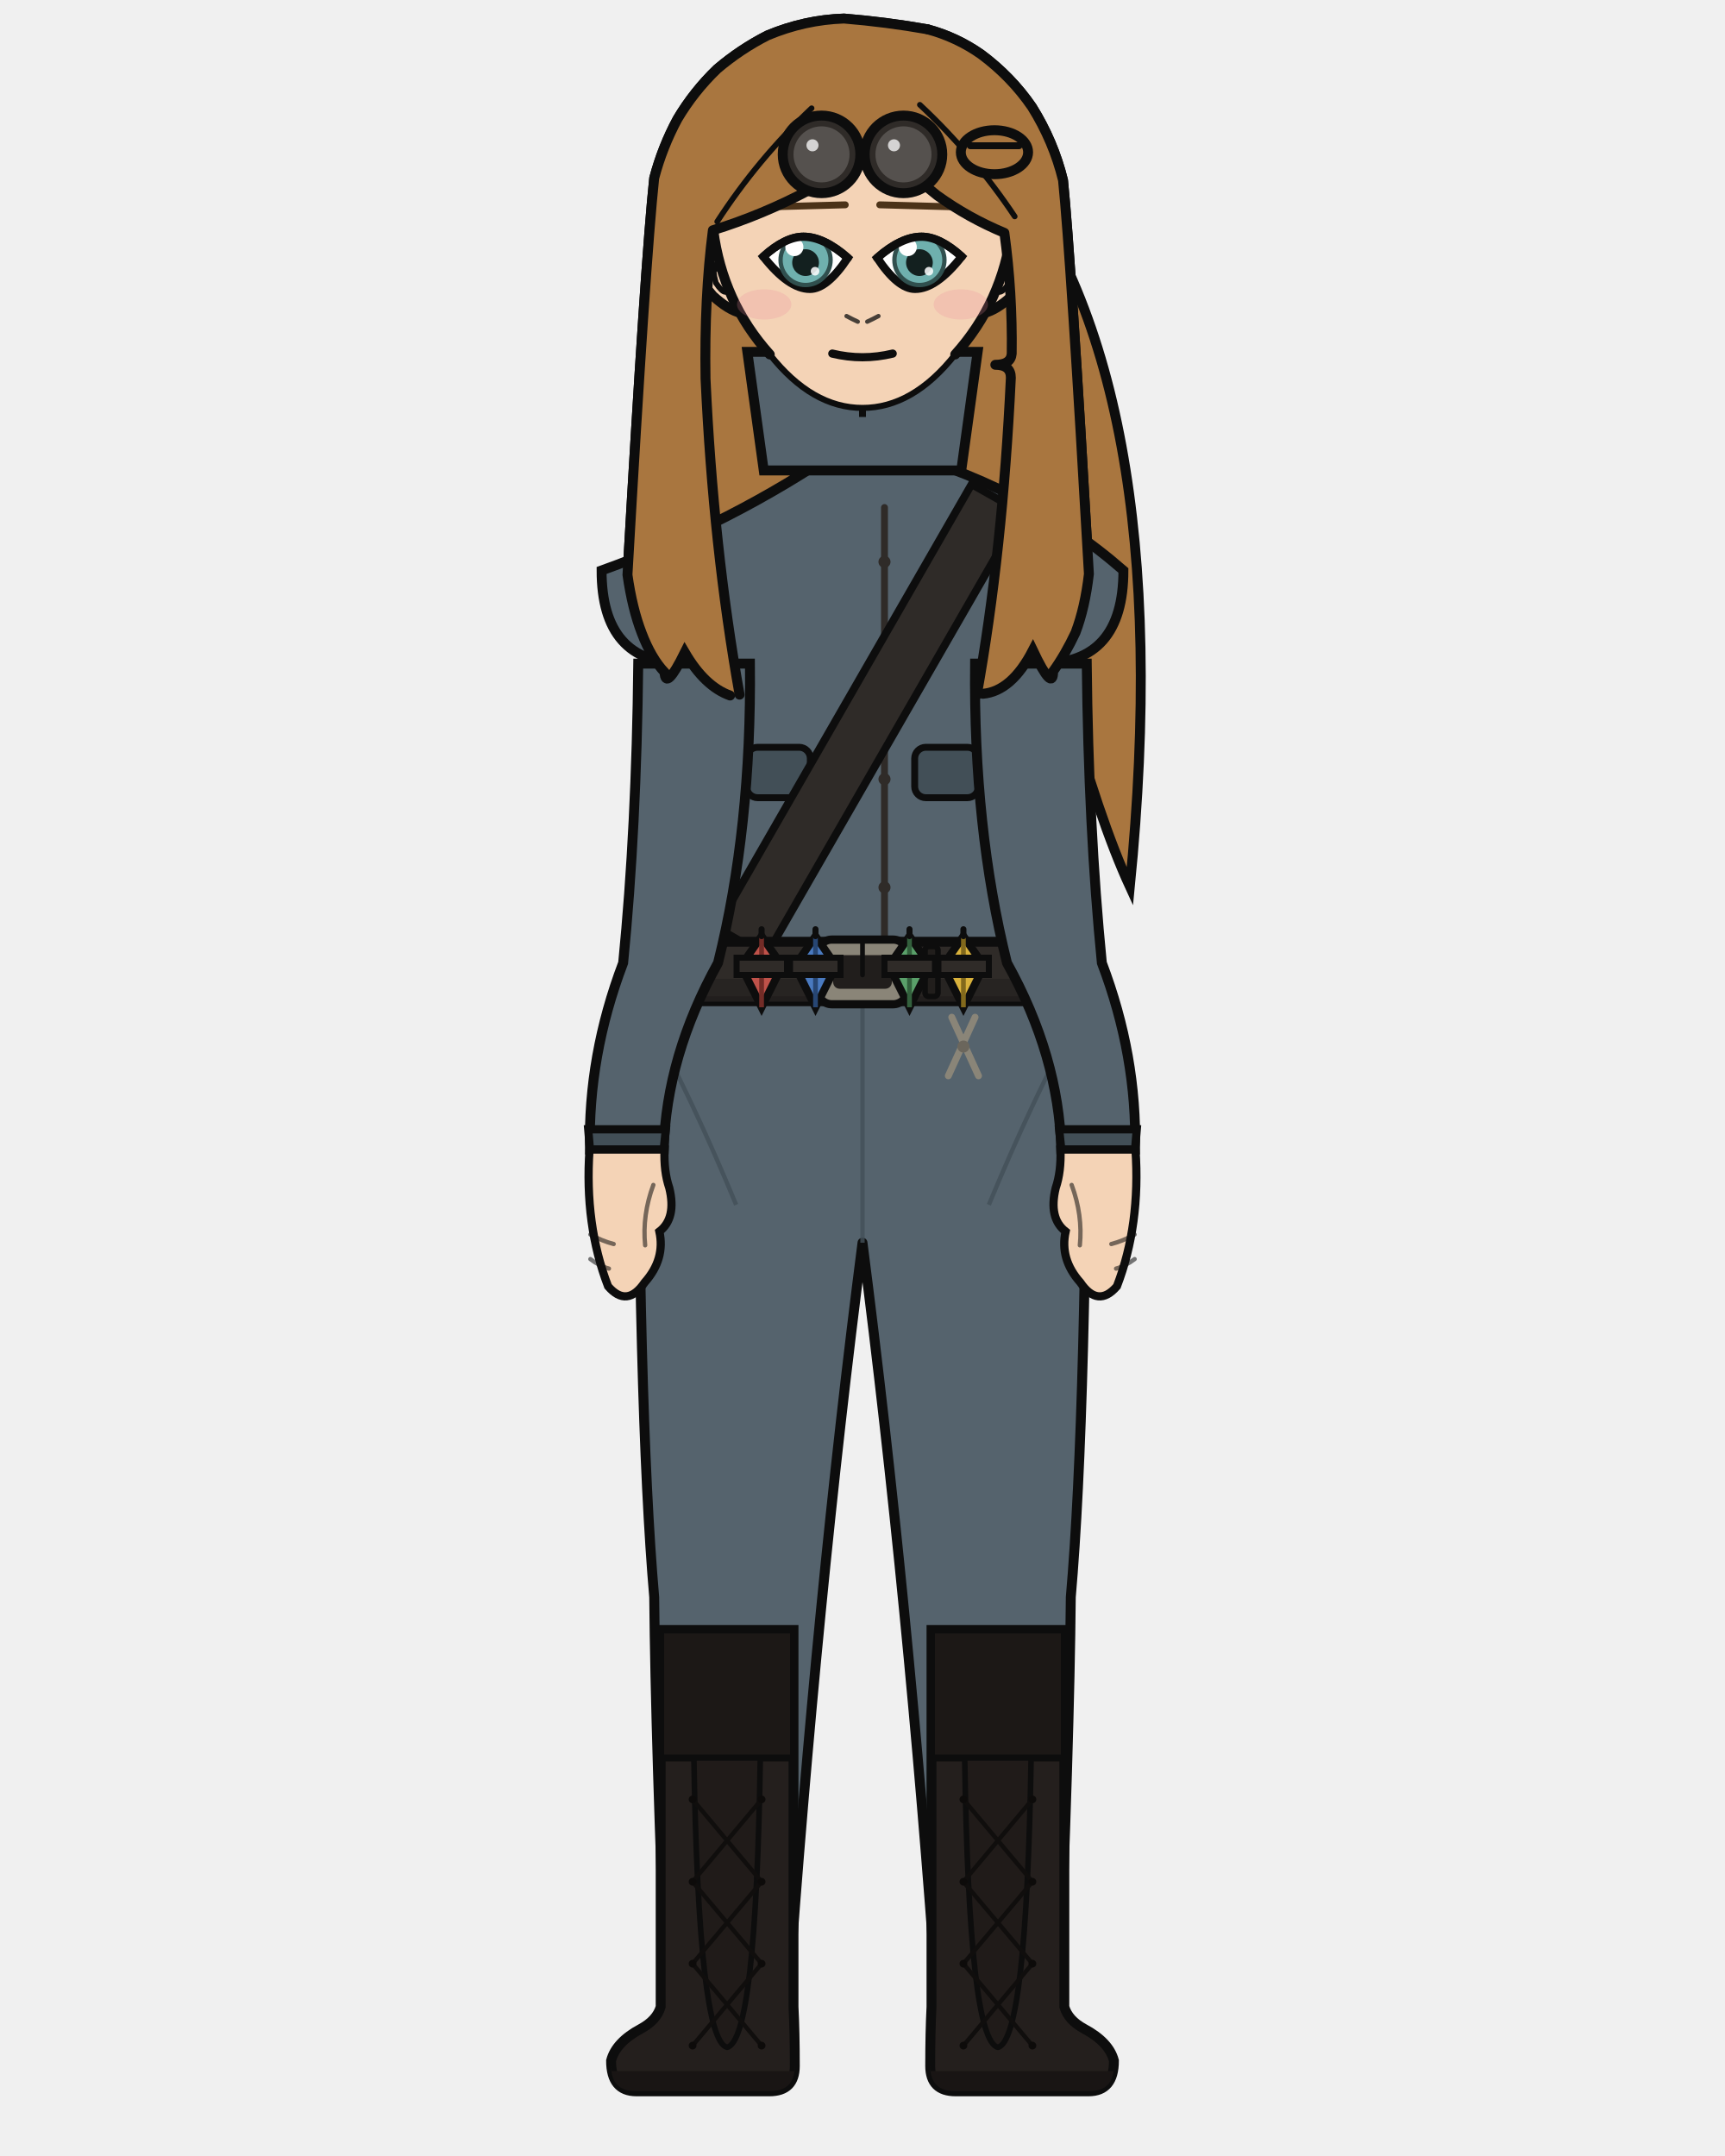
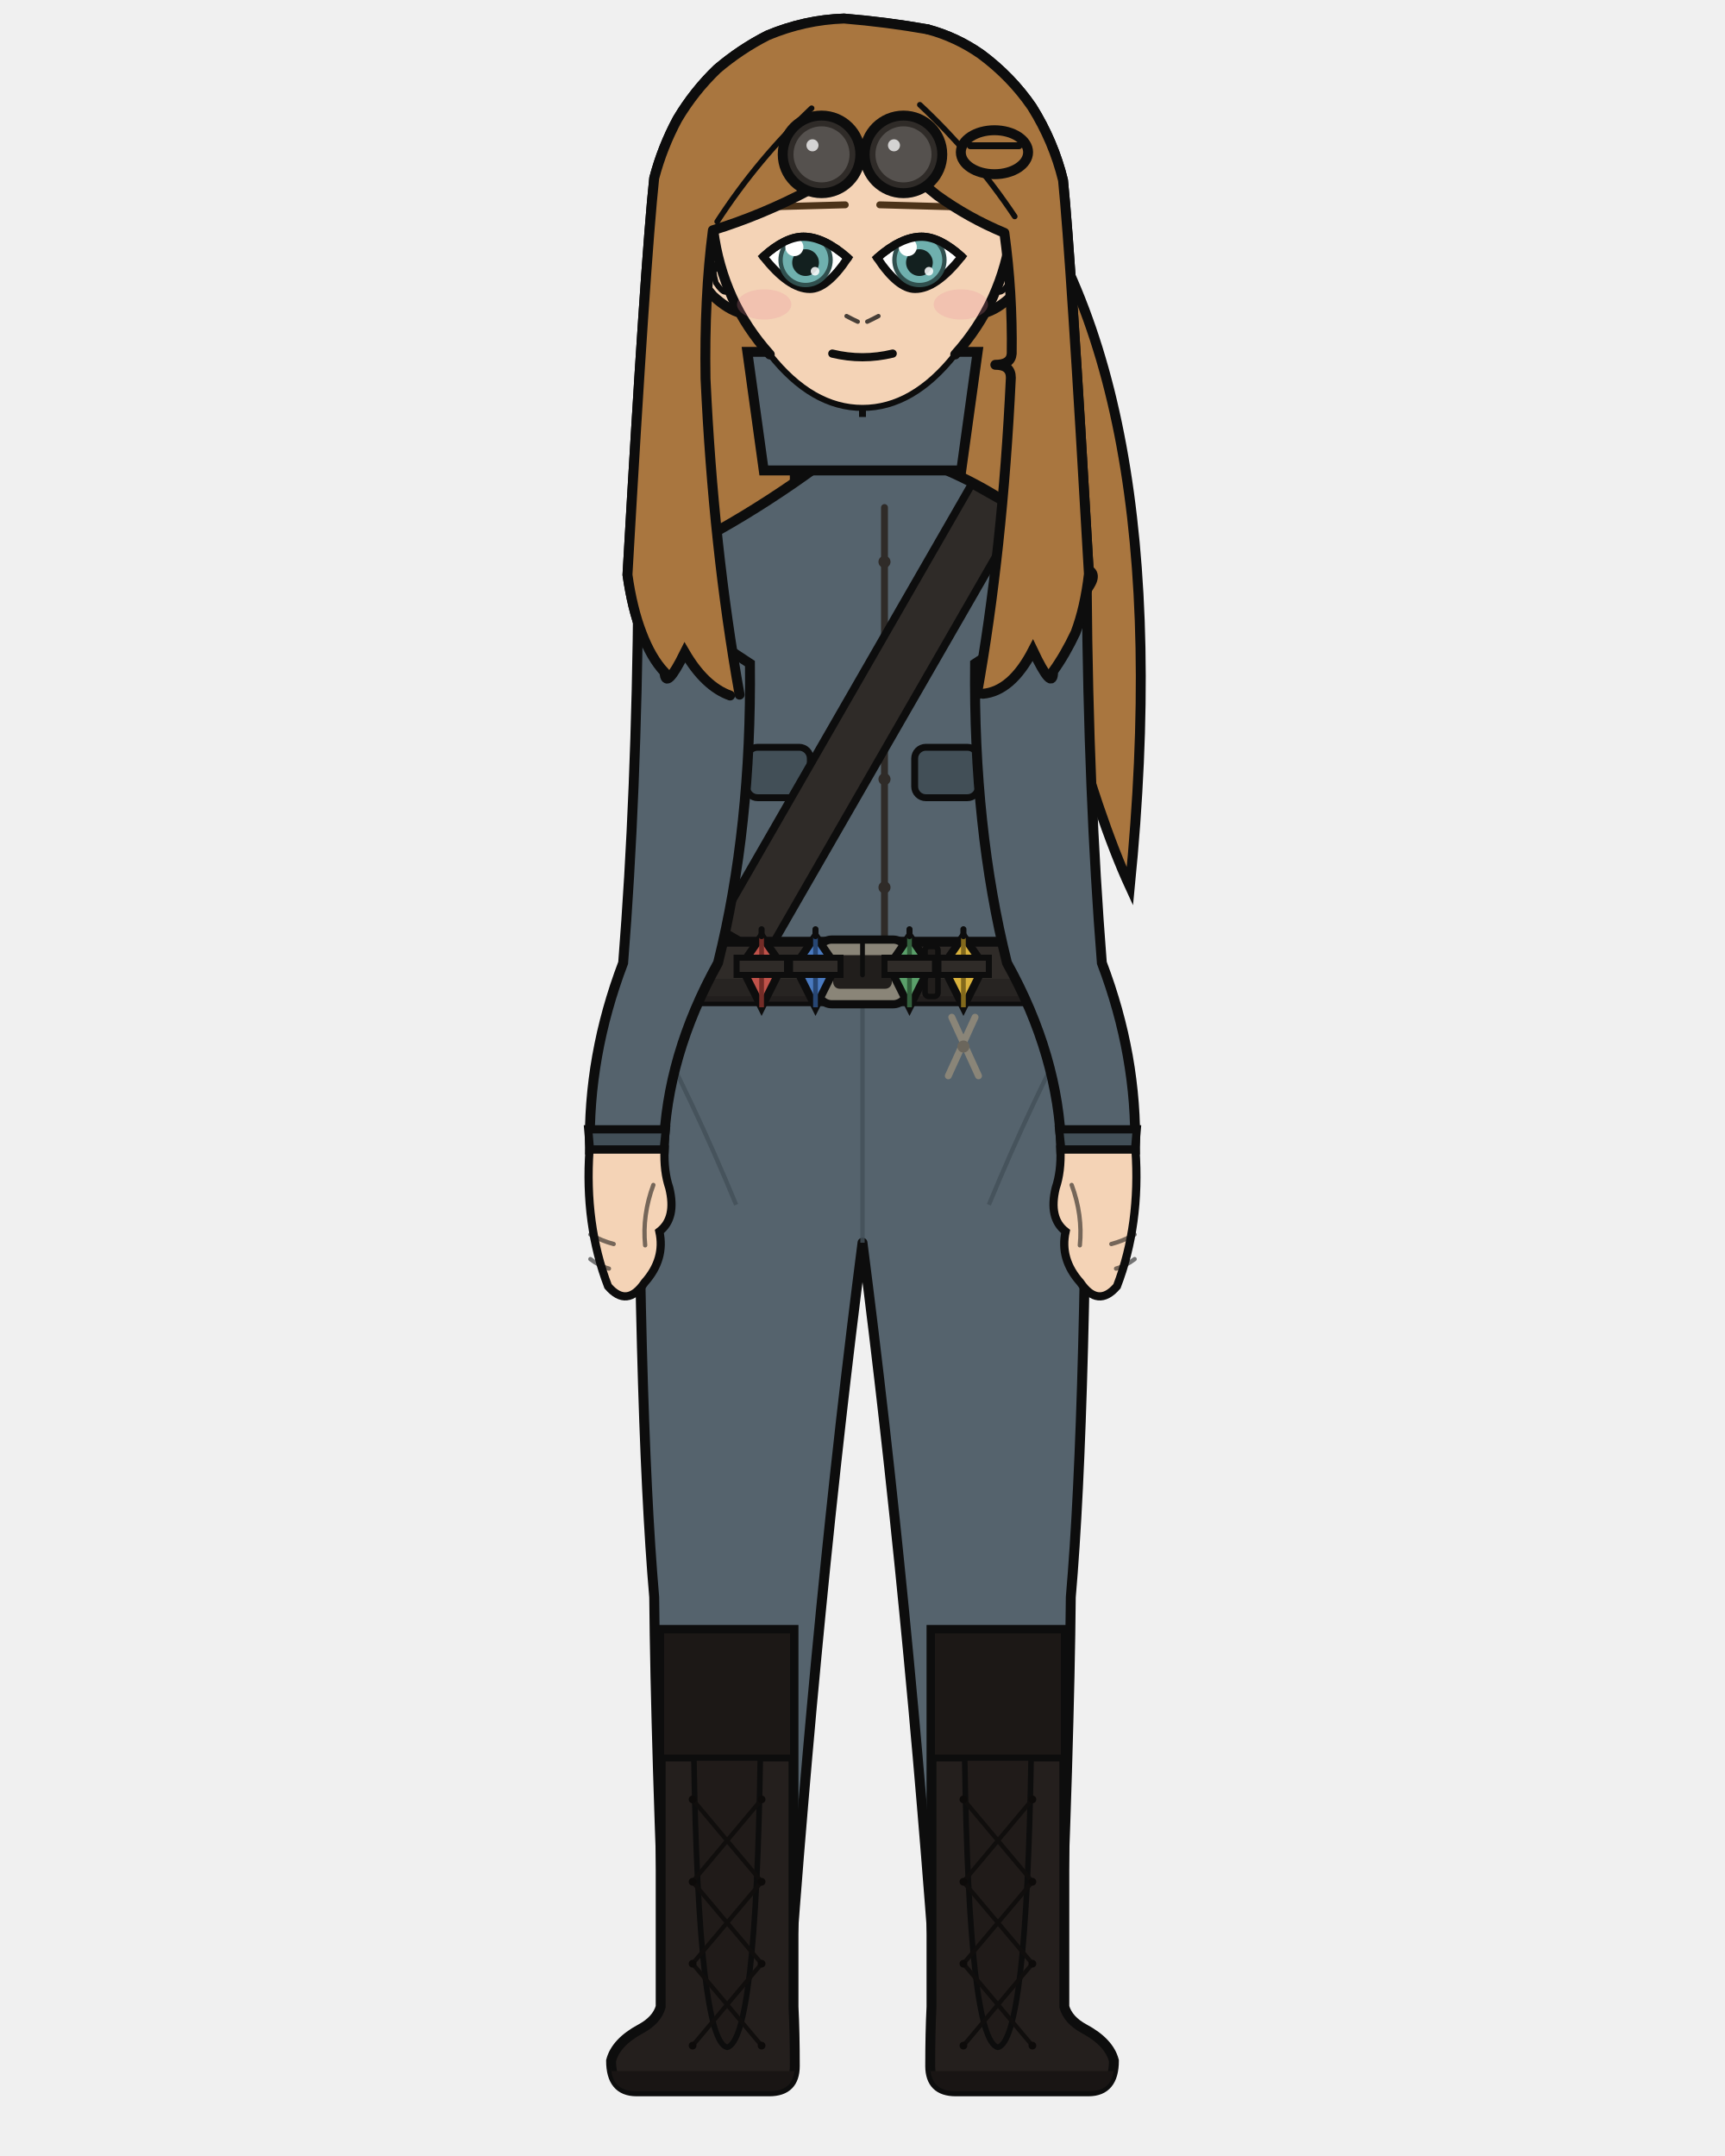
<svg xmlns="http://www.w3.org/2000/svg" width="400" height="500" viewBox="0 0 400 500">
  <defs>
    <clipPath id="hair-front">
      <path d="M 171.5 161.1 Q 165.4 127.0 163.6 87.8 Q 163.3 68.9 165.3 53.4 Q 176.9 49.8 187.6 44.1 Q 196.7 38.5 204.0 30.3 Q 209.3 39.1 217.3 45.3 Q 224.5 50.5 232.9 54.0 Q 234.8 67.9 234.6 82.0 Q 234.4 84.6 230.8 84.6 Q 234.4 84.6 234.4 87.6 Q 232.5 127.8 226.5 161.2 Q 227.2 161.1 227.9 160.9 Q 234.6 160.3 239.5 150.8 Q 244.2 160.7 244.2 155.7 Q 247.0 151.8 249.4 146.7 Q 251.6 140.9 252.5 133.1 Q 248.3 59.6 246.5 41.8 Q 244.3 32.8 239.3 24.8 Q 234.5 17.8 227.5 12.6 Q 221.8 8.6 215.1 6.8 Q 205.5 5.1 195.7 4.3 Q 186.6 4.6 178.0 8.2 Q 171.7 11.4 166.3 16.0 Q 160.9 21.2 157.1 27.6 Q 153.6 34.1 151.7 41.3 Q 149.7 60.0 145.5 133.3 Q 146.6 141.1 148.8 146.8 Q 151.0 152.6 154.1 155.9 Q 154.3 160.4 158.8 151.3 Q 163.4 159.2 169.3 161.3 Q 170.4 161.2 171.5 161.1 Z" />
    </clipPath>
  </defs>
  <path d="M 230.6 35.3 Q 273.8 86.4 262.0 205.6 Q 247.9 175.0 229.0 86.4 Z" fill="#a9763f" stroke="#0d0d0d" stroke-width="2.3" />
  <path d="M 169.3 161.3 Q 163.4 159.2 158.8 151.3 Q 154.3 160.4 154.1 155.9 Q 151.0 152.6 148.8 146.8 Q 146.6 141.1 145.5 133.3 Q 149.7 60.0 151.7 41.3 Q 153.6 34.1 157.1 27.6 Q 160.9 21.2 166.3 16.0 Q 171.7 11.4 178.0 8.2 Q 186.6 4.6 195.7 4.3 Q 205.5 5.1 215.1 6.8 Q 221.8 8.6 227.5 12.6 Q 234.5 17.8 239.3 24.8 Q 244.3 32.8 246.5 41.8 Q 248.3 59.6 252.5 133.1 Q 251.6 140.9 249.4 146.7 Q 247.0 151.8 244.2 155.7 Q 244.2 160.7 239.5 150.8 Q 234.6 160.3 227.9 160.9 Q 198.6 167.6 169.3 161.3 Z" fill="#a9763f" />
  <path d="M 169.3 161.3 Q 163.4 159.2 158.8 151.3 Q 154.3 160.4 154.1 155.9 Q 151.0 152.6 148.8 146.8 Q 146.6 141.1 145.5 133.3 Q 149.7 60.0 151.7 41.3 Q 153.6 34.1 157.1 27.6 Q 160.9 21.2 166.3 16.0 Q 171.7 11.4 178.0 8.2 Q 186.6 4.6 195.7 4.3 Q 205.5 5.1 215.1 6.8 Q 221.8 8.6 227.5 12.6 Q 234.5 17.8 239.3 24.8 Q 244.3 32.8 246.5 41.8 Q 248.3 59.6 252.5 133.1 Q 251.6 140.9 249.4 146.7 Q 247.0 151.8 244.2 155.7 Q 244.2 160.7 239.5 150.8 Q 234.6 160.3 227.9 160.9 Q 198.6 167.6 169.3 161.3 Z" fill="none" stroke="#0d0d0d" stroke-width="2.3" stroke-linecap="round" stroke-linejoin="round" />
  <rect x="184.3" y="86.7" width="31.4" height="34.1" rx="11.0" fill="#f4d3b6" />
  <line x1="184.3" y1="86.7" x2="184.3" y2="120.9" stroke="#0d0d0d" stroke-width="2.3" />
  <line x1="215.7" y1="86.7" x2="215.7" y2="120.9" stroke="#0d0d0d" stroke-width="2.3" />
  <path d="M 147.9 225.3 L 252.1 225.3 Q 252.1 326.9 248.3 370.4 Q 248.0 403.7 245.4 465.4 L 217.4 465.4 Q 210.6 370.4 200.0 288.2 Q 189.4 370.4 182.6 465.4 L 154.6 465.4 Q 152.0 403.7 151.7 370.4 Q 147.9 326.9 147.9 225.3 Z" fill="#55636d" stroke="#0d0d0d" stroke-width="2.3" stroke-linejoin="round" />
  <line x1="200.0" y1="232.9" x2="200.0" y2="288.2" stroke="#424f57" stroke-width="1.0" opacity="0.8" />
  <path d="M 149.9 235.4 Q 160.3 254.3 170.7 279.4" fill="none" stroke="#424f57" stroke-width="1.0" opacity="0.8" />
  <path d="M 250.1 235.4 Q 239.7 254.3 229.3 279.4" fill="none" stroke="#424f57" stroke-width="1.0" opacity="0.8" />
  <path d="M 184.0 378.0 L 184.0 465.4 Q 184.3 471.3 184.3 479.1 Q 184.3 485.0 178.4 485.0 L 147.6 485.0 Q 141.7 485.0 141.7 477.9 Q 142.8 473.6 148.6 470.5 Q 152.3 468.5 153.2 465.4 L 153.2 378.0 Z" fill="#241f1d" stroke="#0d0d0d" stroke-width="2.3" />
  <path d="M 184.3 480.3 L 141.7 480.3 L 141.7 479.1 Q 141.7 485.0 147.6 485.0 L 178.4 485.0 Q 184.3 485.0 184.3 479.1 Z" fill="#191514" />
  <rect x="153.2" y="378.0" width="30.8" height="29.7" fill="#1c1816" stroke="#0d0d0d" stroke-width="1.6" />
  <path d="M 160.9 407.7 L 176.3 407.7 Q 175.3 473.2 168.6 474.8 Q 162.0 473.2 160.9 407.7 Z" fill="#201b19" stroke="#0d0d0d" stroke-width="1.3" />
  <line x1="176.6" y1="417.3" x2="160.6" y2="436.4" stroke="#100e0d" stroke-width="1.0" stroke-linecap="round" />
  <line x1="160.6" y1="417.3" x2="176.6" y2="436.4" stroke="#100e0d" stroke-width="1.0" stroke-linecap="round" />
  <line x1="176.6" y1="436.4" x2="160.6" y2="455.4" stroke="#100e0d" stroke-width="1.0" stroke-linecap="round" />
  <line x1="160.6" y1="436.4" x2="176.6" y2="455.4" stroke="#100e0d" stroke-width="1.0" stroke-linecap="round" />
  <line x1="176.6" y1="455.4" x2="160.6" y2="474.4" stroke="#100e0d" stroke-width="1.0" stroke-linecap="round" />
  <line x1="160.6" y1="455.4" x2="176.6" y2="474.4" stroke="#100e0d" stroke-width="1.0" stroke-linecap="round" />
  <circle cx="160.6" cy="417.3" r="0.9" fill="#0d0b0a" />
  <circle cx="176.6" cy="417.3" r="0.9" fill="#0d0b0a" />
  <circle cx="160.6" cy="436.4" r="0.9" fill="#0d0b0a" />
  <circle cx="176.6" cy="436.4" r="0.9" fill="#0d0b0a" />
  <circle cx="160.6" cy="455.4" r="0.9" fill="#0d0b0a" />
  <circle cx="176.6" cy="455.4" r="0.9" fill="#0d0b0a" />
  <circle cx="160.6" cy="474.4" r="0.9" fill="#0d0b0a" />
  <circle cx="176.6" cy="474.4" r="0.9" fill="#0d0b0a" />
  <path d="M 216.0 378.0 L 216.0 465.4 Q 215.7 471.3 215.7 479.1 Q 215.7 485.0 221.6 485.0 L 252.4 485.0 Q 258.3 485.0 258.3 477.9 Q 257.2 473.6 251.4 470.5 Q 247.7 468.5 246.8 465.4 L 246.8 378.0 Z" fill="#241f1d" stroke="#0d0d0d" stroke-width="2.3" />
  <path d="M 215.7 480.3 L 258.3 480.3 L 258.3 479.1 Q 258.3 485.0 252.4 485.0 L 221.6 485.0 Q 215.7 485.0 215.7 479.1 Z" fill="#191514" />
  <rect x="216.0" y="378.0" width="30.8" height="29.7" fill="#1c1816" stroke="#0d0d0d" stroke-width="1.6" />
  <path d="M 223.7 407.7 L 239.1 407.7 Q 238.0 473.2 231.4 474.8 Q 224.7 473.2 223.7 407.7 Z" fill="#201b19" stroke="#0d0d0d" stroke-width="1.3" />
  <line x1="239.4" y1="417.3" x2="223.4" y2="436.4" stroke="#100e0d" stroke-width="1.0" stroke-linecap="round" />
  <line x1="223.4" y1="417.3" x2="239.4" y2="436.4" stroke="#100e0d" stroke-width="1.0" stroke-linecap="round" />
  <line x1="239.4" y1="436.4" x2="223.4" y2="455.4" stroke="#100e0d" stroke-width="1.0" stroke-linecap="round" />
  <line x1="223.4" y1="436.4" x2="239.4" y2="455.4" stroke="#100e0d" stroke-width="1.0" stroke-linecap="round" />
  <line x1="239.4" y1="455.4" x2="223.4" y2="474.4" stroke="#100e0d" stroke-width="1.0" stroke-linecap="round" />
  <line x1="223.4" y1="455.4" x2="239.4" y2="474.4" stroke="#100e0d" stroke-width="1.0" stroke-linecap="round" />
  <circle cx="223.4" cy="417.3" r="0.9" fill="#0d0b0a" />
  <circle cx="239.4" cy="417.3" r="0.9" fill="#0d0b0a" />
  <circle cx="223.4" cy="436.4" r="0.9" fill="#0d0b0a" />
  <circle cx="239.4" cy="436.4" r="0.9" fill="#0d0b0a" />
  <circle cx="223.4" cy="455.4" r="0.9" fill="#0d0b0a" />
  <circle cx="239.4" cy="455.4" r="0.9" fill="#0d0b0a" />
  <circle cx="223.4" cy="474.4" r="0.9" fill="#0d0b0a" />
  <circle cx="239.4" cy="474.4" r="0.9" fill="#0d0b0a" />
-   <path d="M 195.6 103.6 Q 169.8 121.4 139.5 132.3 Q 139.5 153.9 158.5 153.9 Q 158.5 192.0 161.0 223.3 Q 160.6 224.4 160.6 225.3 L 239.4 225.3 Q 239.4 224.4 239.0 223.3 Q 241.5 192.0 241.5 153.9 Q 260.5 153.9 260.5 132.3 Q 237.5 112.2 204.4 103.6 L 200.0 108.0 Z" fill="#55636d" stroke="#0d0d0d" stroke-width="2.3" />
+   <path d="M 195.6 103.6 Q 172.6 121.4 149.2 131.7 Q 145.2 132.3 147.3 135.7 L 158.5 153.9 Q 158.5 192.0 161.0 223.3 Q 160.6 224.4 160.6 225.3 L 239.4 225.3 Q 239.4 224.4 239.0 223.3 Q 241.5 192.0 241.5 153.9 L 252.7 135.7 Q 254.8 132.3 250.8 131.7 Q 234.0 112.2 204.4 103.6 L 200.0 108.0 Z" fill="#55636d" stroke="#0d0d0d" stroke-width="2.3" />
  <path d="M 205.1 117.7 L 205.1 218.4" fill="none" stroke="#2f2b28" stroke-width="1.6" stroke-linecap="round" />
  <circle cx="205.1" cy="130.3" r="1.4" fill="#2f2b28" />
  <circle cx="205.1" cy="155.5" r="1.4" fill="#2f2b28" />
  <circle cx="205.1" cy="180.7" r="1.4" fill="#2f2b28" />
  <circle cx="205.1" cy="205.8" r="1.4" fill="#2f2b28" />
  <rect x="173.1" y="173.3" width="14.8" height="11.7" rx="2.6" fill="#424f57" stroke="#0d0d0d" stroke-width="1.6" />
  <rect x="212.1" y="173.3" width="14.8" height="11.7" rx="2.6" fill="#424f57" stroke="#0d0d0d" stroke-width="1.6" />
  <path d="M 225.3 112.3 L 166.2 215.1 L 177.6 221.7 L 236.8 118.8 Z" fill="#2f2b28" stroke="#0d0d0d" stroke-width="1.8" />
  <rect x="159.8" y="218.4" width="80.3" height="13.8" rx="2.5" fill="#2f2b28" stroke="#0d0d0d" stroke-width="2.3" />
  <rect x="159.8" y="227.0" width="80.3" height="5.3" rx="2.5" fill="#262220" opacity="0.8" />
  <rect x="189.6" y="217.9" width="20.8" height="15.0" rx="3.3" fill="#8a8578" stroke="#0d0d0d" stroke-width="1.9" />
  <rect x="193.2" y="221.5" width="13.6" height="7.8" rx="1.5" fill="#211e1c" />
  <line x1="200.0" y1="217.9" x2="200.0" y2="226.1" stroke="#0d0d0d" stroke-width="1.1" stroke-linecap="round" />
  <rect x="214.5" y="219.5" width="3.0" height="11.6" rx="0.9" fill="#211e1c" stroke="#0d0d0d" stroke-width="1.3" />
  <path d="M 176.6 217.1 L 181.4 224.0 L 176.6 233.6 L 171.8 224.0 Z" fill="#c0524a" stroke="#0d0d0d" stroke-width="1.8" />
  <line x1="176.6" y1="217.1" x2="176.6" y2="233.6" stroke="#732c27" stroke-width="1.1" />
  <line x1="176.6" y1="215.5" x2="176.6" y2="217.1" stroke="#0d0d0d" stroke-width="1.4" stroke-linecap="round" />
  <rect x="170.8" y="222.1" width="11.7" height="4.0" fill="#2f2b28" stroke="#0d0d0d" stroke-width="1.4" />
  <path d="M 189.1 217.1 L 193.9 224.0 L 189.1 233.6 L 184.3 224.0 Z" fill="#4a7ac0" stroke="#0d0d0d" stroke-width="1.8" />
  <line x1="189.1" y1="217.1" x2="189.1" y2="233.6" stroke="#274673" stroke-width="1.1" />
  <line x1="189.1" y1="215.5" x2="189.1" y2="217.1" stroke="#0d0d0d" stroke-width="1.4" stroke-linecap="round" />
  <rect x="183.2" y="222.1" width="11.7" height="4.0" fill="#2f2b28" stroke="#0d0d0d" stroke-width="1.4" />
  <path d="M 210.9 217.1 L 215.7 224.0 L 210.9 233.6 L 206.1 224.0 Z" fill="#5aa06a" stroke="#0d0d0d" stroke-width="1.8" />
  <line x1="210.9" y1="217.1" x2="210.9" y2="233.6" stroke="#33603d" stroke-width="1.1" />
  <line x1="210.9" y1="215.5" x2="210.9" y2="217.1" stroke="#0d0d0d" stroke-width="1.4" stroke-linecap="round" />
  <rect x="205.1" y="222.1" width="11.7" height="4.0" fill="#2f2b28" stroke="#0d0d0d" stroke-width="1.4" />
  <path d="M 223.4 217.1 L 228.2 224.0 L 223.4 233.6 L 218.6 224.0 Z" fill="#d9b23c" stroke="#0d0d0d" stroke-width="1.8" />
  <line x1="223.4" y1="217.1" x2="223.4" y2="233.6" stroke="#82691c" stroke-width="1.1" />
  <line x1="223.4" y1="215.5" x2="223.4" y2="217.1" stroke="#0d0d0d" stroke-width="1.4" stroke-linecap="round" />
  <rect x="217.6" y="222.1" width="11.7" height="4.0" fill="#2f2b28" stroke="#0d0d0d" stroke-width="1.4" />
  <line x1="220.7" y1="235.9" x2="226.9" y2="249.5" stroke="#8a8578" stroke-width="1.6" stroke-linecap="round" />
  <line x1="226.1" y1="235.9" x2="219.9" y2="249.5" stroke="#8a8578" stroke-width="1.6" stroke-linecap="round" />
  <circle cx="223.4" cy="242.7" r="1.4" fill="#6b665c" />
-   <path d="M 173.9 153.9 L 148.0 153.9 Q 147.6 192.0 144.5 223.3 Q 136.3 244.9 136.8 266.6 L 153.9 266.6 Q 154.5 244.9 166.5 223.3 Q 174.3 192.0 173.9 153.9 Z" fill="#55636d" stroke="#0d0d0d" stroke-width="2.3" />
+   <path d="M 173.9 153.9 L 148.0 136.8 Q 147.6 184.3 144.5 223.3 Q 136.3 244.9 136.8 266.6 L 153.9 266.6 Q 154.5 244.9 166.5 223.3 Q 174.3 192.0 173.9 153.9 Z" fill="#55636d" stroke="#0d0d0d" stroke-width="2.3" />
  <path d="M 136.4 261.9 L 154.4 261.9 L 153.9 266.6 L 136.8 266.6 Z" fill="#424f57" stroke="#0d0d0d" stroke-width="1.9" />
  <path d="M 136.7 266.6 Q 135.5 284.0 141.0 298.3 Q 145.4 303.4 149.5 297.4 Q 154.3 292.0 152.9 285.6 Q 156.9 282.5 155.2 275.5 Q 153.9 271.7 154.1 266.6 Z" fill="#f4d3b6" stroke="#0d0d0d" stroke-width="1.9" />
  <path d="M 151.5 274.8 Q 148.9 281.8 149.6 288.8" fill="none" stroke="#0d0d0d" stroke-width="1.0" opacity="0.55" stroke-linecap="round" />
  <path d="M 136.9 286.3 Q 139.6 287.8 142.3 288.5" fill="none" stroke="#0d0d0d" stroke-width="1.0" opacity="0.55" stroke-linecap="round" />
  <path d="M 136.9 292.0 Q 139.0 293.6 141.2 294.2" fill="none" stroke="#0d0d0d" stroke-width="1.0" opacity="0.55" stroke-linecap="round" />
-   <path d="M 226.1 153.9 L 252.0 153.9 Q 252.4 192.0 255.5 223.3 Q 263.7 244.9 263.2 266.6 L 246.1 266.6 Q 245.5 244.9 233.5 223.3 Q 225.7 192.0 226.1 153.9 Z" fill="#55636d" stroke="#0d0d0d" stroke-width="2.3" />
+   <path d="M 226.1 153.9 L 252.0 136.8 Q 252.4 184.3 255.5 223.3 Q 263.7 244.9 263.2 266.6 L 246.1 266.6 Q 245.5 244.9 233.5 223.3 Q 225.7 192.0 226.1 153.9 Z" fill="#55636d" stroke="#0d0d0d" stroke-width="2.3" />
  <path d="M 245.6 261.9 L 263.6 261.9 L 263.2 266.6 L 246.1 266.6 Z" fill="#424f57" stroke="#0d0d0d" stroke-width="1.9" />
  <path d="M 263.3 266.6 Q 264.5 284.0 259.0 298.3 Q 254.6 303.4 250.5 297.4 Q 245.7 292.0 247.1 285.6 Q 243.1 282.5 244.8 275.5 Q 246.1 271.7 245.9 266.6 Z" fill="#f4d3b6" stroke="#0d0d0d" stroke-width="1.9" />
  <path d="M 248.5 274.8 Q 251.1 281.8 250.4 288.8" fill="none" stroke="#0d0d0d" stroke-width="1.0" opacity="0.55" stroke-linecap="round" />
  <path d="M 263.1 286.3 Q 260.4 287.8 257.7 288.5" fill="none" stroke="#0d0d0d" stroke-width="1.0" opacity="0.55" stroke-linecap="round" />
  <path d="M 263.1 292.0 Q 261.0 293.6 258.8 294.2" fill="none" stroke="#0d0d0d" stroke-width="1.0" opacity="0.55" stroke-linecap="round" />
  <path d="M 173.3 81.6 L 226.7 81.6 L 222.9 109.1 L 177.1 109.1 Z" fill="#55636d" stroke="#0d0d0d" stroke-width="2.3" />
  <path d="M 200.0 81.6 L 200.0 96.7" fill="none" stroke="#0d0d0d" stroke-width="1.6" />
  <path d="M 165.6 54.5 Q 163.3 54.7 162.0 57.0 Q 161.0 59.5 162.0 63.6 Q 163.4 66.5 165.3 68.6 Q 168.9 71.9 171.8 72.6 Z" fill="#f4d3b6" />
  <path d="M 165.6 54.5 Q 163.3 54.7 162.0 57.0 Q 161.0 59.5 162.0 63.6 Q 163.4 66.5 165.3 68.6 Q 168.9 71.9 171.8 72.6" fill="none" stroke="#0d0d0d" stroke-width="2.3" stroke-linecap="round" />
  <path d="M 163.1 61.8 Q 162.5 59.8 162.8 59.1 Q 163.2 58.7 164.0 59.2 Q 164.9 60.6 165.9 62.3 Q 165.1 62.3 166.0 65.6 Q 167.4 67.7 168.2 67.7" fill="none" stroke="#0d0d0d" stroke-width="1.3" stroke-linecap="round" />
  <path d="M 234.4 54.5 Q 236.7 54.7 238.0 57.0 Q 239.0 59.5 238.0 63.6 Q 236.6 66.5 234.7 68.6 Q 231.1 71.9 228.2 72.6 Z" fill="#f4d3b6" />
  <path d="M 234.4 54.5 Q 236.7 54.7 238.0 57.0 Q 239.0 59.5 238.0 63.6 Q 236.6 66.5 234.7 68.6 Q 231.1 71.9 228.2 72.6" fill="none" stroke="#0d0d0d" stroke-width="2.3" stroke-linecap="round" />
  <path d="M 236.9 61.8 Q 237.5 59.8 237.2 59.1 Q 236.8 58.7 236.0 59.2 Q 235.1 60.6 234.1 62.3 Q 234.9 62.3 234.0 65.6 Q 232.6 67.7 231.8 67.7" fill="none" stroke="#0d0d0d" stroke-width="1.3" stroke-linecap="round" />
  <path d="M 200.0 14.1 Q 214.6 14.1 225.0 25.6 Q 235.3 37.1 234.6 53.4 Q 232.4 70.1 221.5 82.2 Q 211.7 94.6 200.0 94.6 Q 188.3 94.6 178.5 82.2 Q 167.6 70.1 165.4 53.4 Q 164.7 37.1 175.0 25.6 Q 185.4 14.1 200.0 14.1 Z" fill="#f4d3b6" />
  <path d="M 178.5 82.2 Q 167.6 70.1 165.4 53.4 Q 164.7 37.1 175.0 25.6 Q 185.4 14.1 200.0 14.1 Q 214.6 14.1 225.0 25.6 Q 235.3 37.1 234.6 53.4 Q 232.4 70.1 221.5 82.2" fill="none" stroke="#0d0d0d" stroke-width="2.3" stroke-linecap="round" />
  <path d="M 221.5 82.2 Q 211.7 94.6 200.0 94.6 Q 188.3 94.6 178.5 82.2" fill="none" stroke="#0d0d0d" stroke-width="1.4" stroke-linecap="round" />
  <line x1="196.0" y1="47.5" x2="177.7" y2="48.0" stroke="#4c3319" stroke-width="1.6" stroke-linecap="round" />
  <defs>
    <clipPath id="eye-l">
      <path d="M 196.6 59.8 Q 191.0 54.9 186.3 54.9 Q 182.1 54.9 177.0 59.5 Q 182.9 67.0 187.8 67.0 Q 191.8 67.0 196.6 59.8 Z" />
    </clipPath>
  </defs>
  <path d="M 196.6 59.8 Q 191.0 54.9 186.3 54.9 Q 182.1 54.9 177.0 59.5 Q 182.9 67.0 187.8 67.0 Q 191.8 67.0 196.6 59.8 Z" fill="white" stroke="#0d0d0d" stroke-width="1.9" />
  <g clip-path="url(#eye-l)">
    <circle cx="186.8" cy="60.3" r="6.3" fill="#304f4e" />
    <circle cx="186.8" cy="60.3" r="5.3" fill="#6fb0ae" />
    <circle cx="186.8" cy="60.9" r="3.1" fill="#13201f" />
    <circle cx="184.2" cy="57.3" r="2.1" fill="white" />
    <circle cx="189.0" cy="62.9" r="1.0" fill="white" opacity="0.85" />
  </g>
  <path d="M 196.6 59.8 Q 191.0 54.9 186.3 54.9 Q 182.1 54.9 177.0 59.5" fill="none" stroke="#0d0d0d" stroke-width="1.9" stroke-linecap="round" />
  <line x1="204.0" y1="47.5" x2="222.3" y2="48.0" stroke="#4c3319" stroke-width="1.6" stroke-linecap="round" />
  <defs>
    <clipPath id="eye-r">
      <path d="M 203.4 59.8 Q 209.0 54.9 213.7 54.9 Q 217.9 54.9 223.0 59.5 Q 217.1 67.0 212.2 67.0 Q 208.2 67.0 203.4 59.8 Z" />
    </clipPath>
  </defs>
  <path d="M 203.4 59.8 Q 209.0 54.9 213.7 54.9 Q 217.9 54.9 223.0 59.5 Q 217.1 67.0 212.2 67.0 Q 208.2 67.0 203.4 59.8 Z" fill="white" stroke="#0d0d0d" stroke-width="1.9" />
  <g clip-path="url(#eye-r)">
    <circle cx="213.2" cy="60.3" r="6.3" fill="#304f4e" />
    <circle cx="213.2" cy="60.3" r="5.3" fill="#6fb0ae" />
    <circle cx="213.2" cy="60.9" r="3.1" fill="#13201f" />
    <circle cx="210.5" cy="57.3" r="2.1" fill="white" />
    <circle cx="215.4" cy="62.9" r="1.0" fill="white" opacity="0.85" />
  </g>
  <path d="M 203.4 59.8 Q 209.0 54.9 213.7 54.9 Q 217.9 54.9 223.0 59.5" fill="none" stroke="#0d0d0d" stroke-width="1.9" stroke-linecap="round" />
  <path d="M 196.3 73.3 Q 197.6 74.0 198.9 74.6" fill="none" stroke="#0d0d0d" stroke-width="1.0" opacity="0.75" stroke-linecap="round" />
  <path d="M 203.7 73.3 Q 202.4 74.0 201.1 74.6" fill="none" stroke="#0d0d0d" stroke-width="1.0" opacity="0.75" stroke-linecap="round" />
  <path d="M 193.0 82.0 Q 200.0 83.7 207.0 82.0" fill="none" stroke="#0d0d0d" stroke-width="1.9" stroke-linecap="round" />
  <ellipse cx="177.2" cy="70.6" rx="6.3" ry="3.5" fill="#e8879a" opacity="0.23" />
  <ellipse cx="222.8" cy="70.6" rx="6.3" ry="3.5" fill="#e8879a" opacity="0.23" />
  <path d="M 190.5 33.6 L 160.4 33.6 L 160.4 38.1 L 190.5 38.1 Z" fill="#2f2b28" stroke="#0d0d0d" stroke-width="2.3" />
  <path d="M 209.5 33.6 L 239.6 33.6 L 239.6 38.1 L 209.5 38.1 Z" fill="#2f2b28" stroke="#0d0d0d" stroke-width="2.3" />
  <path d="M 171.5 161.1 Q 165.4 127.0 163.6 87.8 Q 163.3 68.9 165.3 53.4 Q 176.9 49.8 187.6 44.1 Q 196.7 38.5 204.0 30.3 Q 209.3 39.1 217.3 45.3 Q 224.5 50.5 232.9 54.0 Q 234.8 67.9 234.6 82.0 Q 234.4 84.6 230.8 84.6 Q 234.4 84.6 234.4 87.6 Q 232.5 127.8 226.5 161.2 Q 227.2 161.1 227.9 160.9 Q 234.6 160.3 239.5 150.8 Q 244.2 160.7 244.2 155.7 Q 247.0 151.8 249.4 146.7 Q 251.6 140.9 252.5 133.1 Q 248.3 59.6 246.5 41.8 Q 244.3 32.8 239.3 24.8 Q 234.5 17.8 227.5 12.6 Q 221.8 8.6 215.1 6.8 Q 205.5 5.1 195.7 4.3 Q 186.6 4.6 178.0 8.2 Q 171.7 11.4 166.3 16.0 Q 160.9 21.2 157.1 27.6 Q 153.6 34.1 151.7 41.3 Q 149.7 60.0 145.5 133.3 Q 146.6 141.1 148.8 146.8 Q 151.0 152.6 154.1 155.9 Q 154.3 160.4 158.8 151.3 Q 163.4 159.2 169.3 161.3 Q 170.4 161.2 171.5 161.1 Z" fill="#a9763f" />
  <path d="M 171.5 161.1 Q 165.4 127.0 163.6 87.8 Q 163.3 68.9 165.3 53.4 Q 176.9 49.8 187.6 44.1 Q 196.7 38.5 204.0 30.3 Q 209.3 39.1 217.3 45.3 Q 224.5 50.5 232.9 54.0 Q 234.8 67.9 234.6 82.0 Q 234.4 84.6 230.8 84.6 Q 234.4 84.6 234.4 87.6 Q 232.5 127.8 226.5 161.2" fill="none" stroke="#0d0d0d" stroke-width="2.3" stroke-linecap="round" stroke-linejoin="round" />
  <path d="M 227.9 160.9 Q 234.6 160.3 239.5 150.8 Q 244.2 160.7 244.2 155.7 Q 247.0 151.8 249.4 146.7 Q 251.6 140.9 252.5 133.1 Q 248.3 59.6 246.5 41.8 Q 244.3 32.8 239.3 24.8 Q 234.5 17.8 227.5 12.6 Q 221.8 8.6 215.1 6.8" fill="none" stroke="#0d0d0d" stroke-width="2.3" stroke-linecap="round" />
  <path d="M 169.3 161.3 Q 163.4 159.2 158.8 151.3 Q 154.3 160.4 154.1 155.9 Q 151.0 152.6 148.8 146.8 Q 146.6 141.1 145.5 133.3 Q 149.7 60.0 151.7 41.3 Q 153.6 34.1 157.1 27.6 Q 160.9 21.2 166.3 16.0 Q 171.7 11.4 178.0 8.2 Q 186.6 4.6 195.7 4.3 Q 205.5 5.1 215.1 6.8" fill="none" stroke="#0d0d0d" stroke-width="2.3" stroke-linecap="round" />
  <path d="M 188.2 25.1 Q 175.7 36.9 166.3 51.4" fill="none" stroke="#0d0d0d" stroke-width="1.3" stroke-linecap="round" clip-path="url(#hair-front)" />
  <path d="M 213.3 24.3 Q 225.9 36.1 235.3 50.2" fill="none" stroke="#0d0d0d" stroke-width="1.3" stroke-linecap="round" clip-path="url(#hair-front)" />
  <path d="M 134.3 59.8 Q 129.2 98.4 131.8 137.1" fill="none" stroke="#0d0d0d" stroke-width="1.3" stroke-linecap="round" clip-path="url(#hair-front)" />
  <path d="M 265.7 59.8 Q 270.8 98.4 268.2 137.1" fill="none" stroke="#0d0d0d" stroke-width="1.3" stroke-linecap="round" clip-path="url(#hair-front)" />
  <ellipse cx="230.6" cy="35.3" rx="7.8" ry="5.1" fill="#a9763f" stroke="#0d0d0d" stroke-width="2.3" />
  <path d="M 225.0 33.8 L 236.3 33.8" fill="none" stroke="#0d0d0d" stroke-width="1.6" stroke-linecap="round" />
  <path d="M 190.5 35.8 L 209.5 35.8" fill="none" stroke="#2f2b28" stroke-width="4.5" stroke-linecap="round" />
  <circle cx="190.5" cy="35.8" r="9.0" fill="#2f2b28" stroke="#0d0d0d" stroke-width="2.3" />
  <circle cx="190.5" cy="35.8" r="6.5" fill="#55514e" />
  <circle cx="188.4" cy="33.7" r="1.4" fill="white" opacity="0.75" />
  <circle cx="209.5" cy="35.8" r="9.0" fill="#2f2b28" stroke="#0d0d0d" stroke-width="2.3" />
  <circle cx="209.5" cy="35.8" r="6.5" fill="#55514e" />
  <circle cx="207.3" cy="33.7" r="1.4" fill="white" opacity="0.75" />
</svg>
